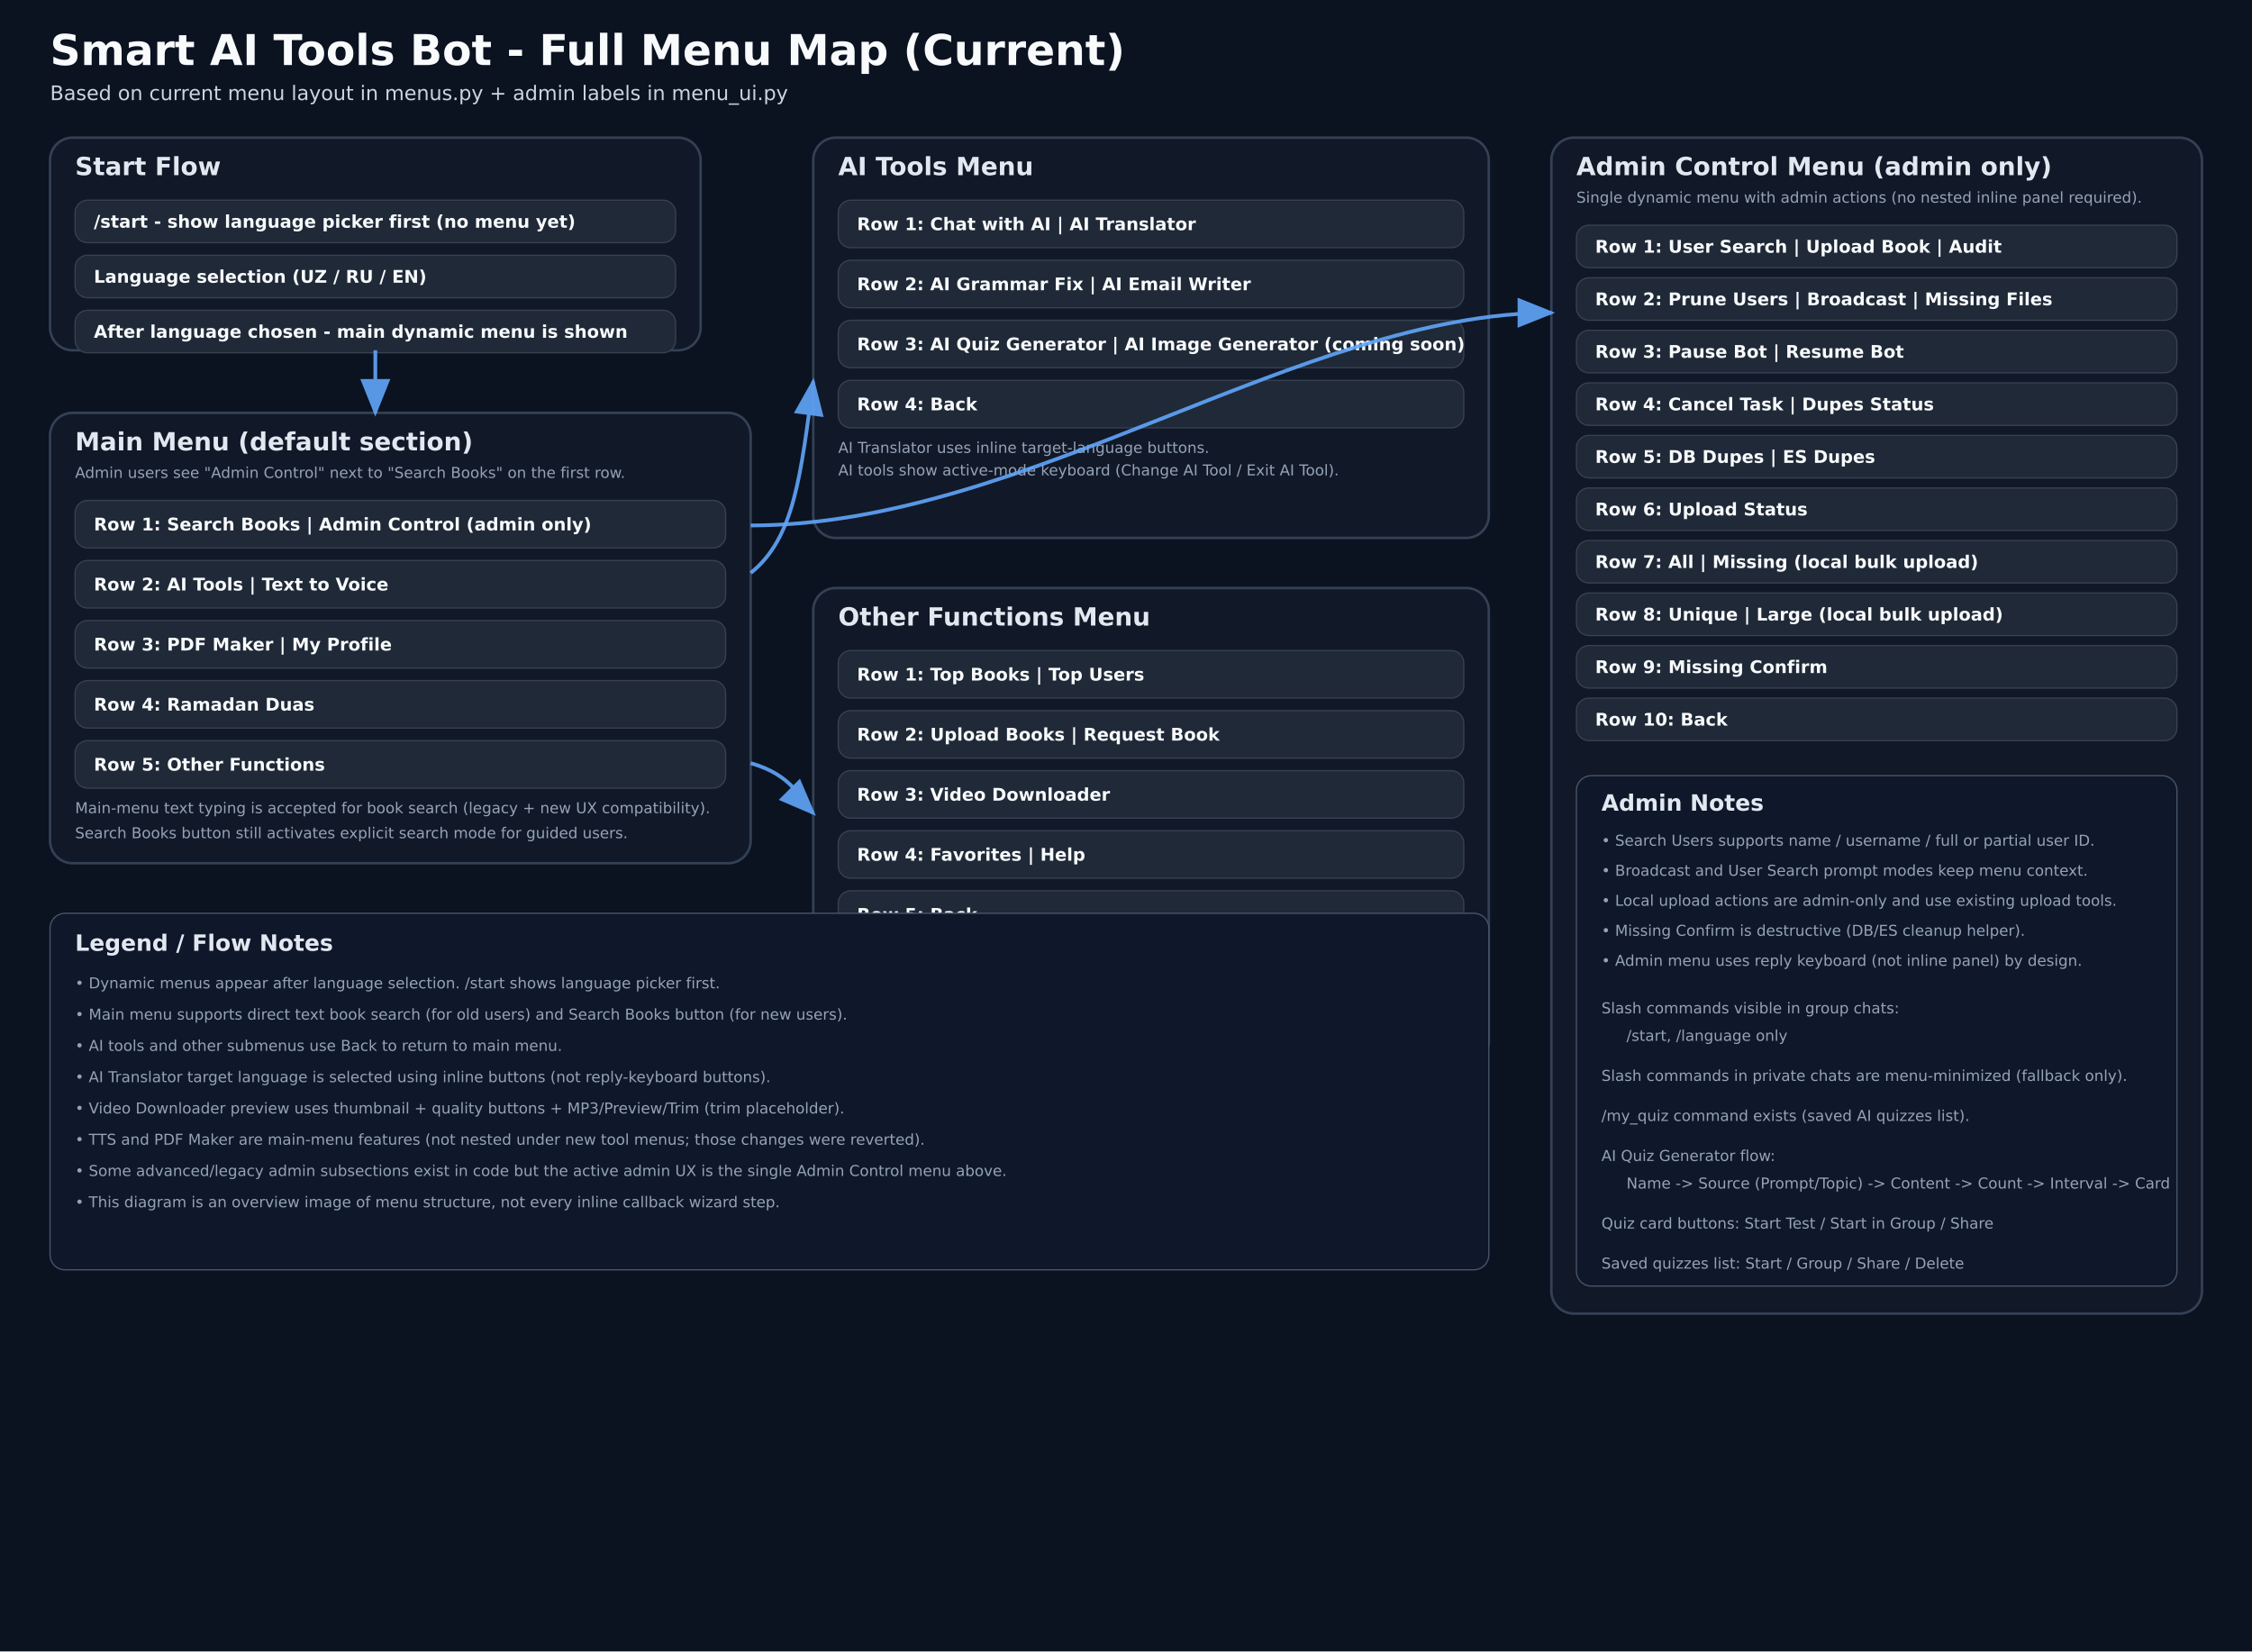
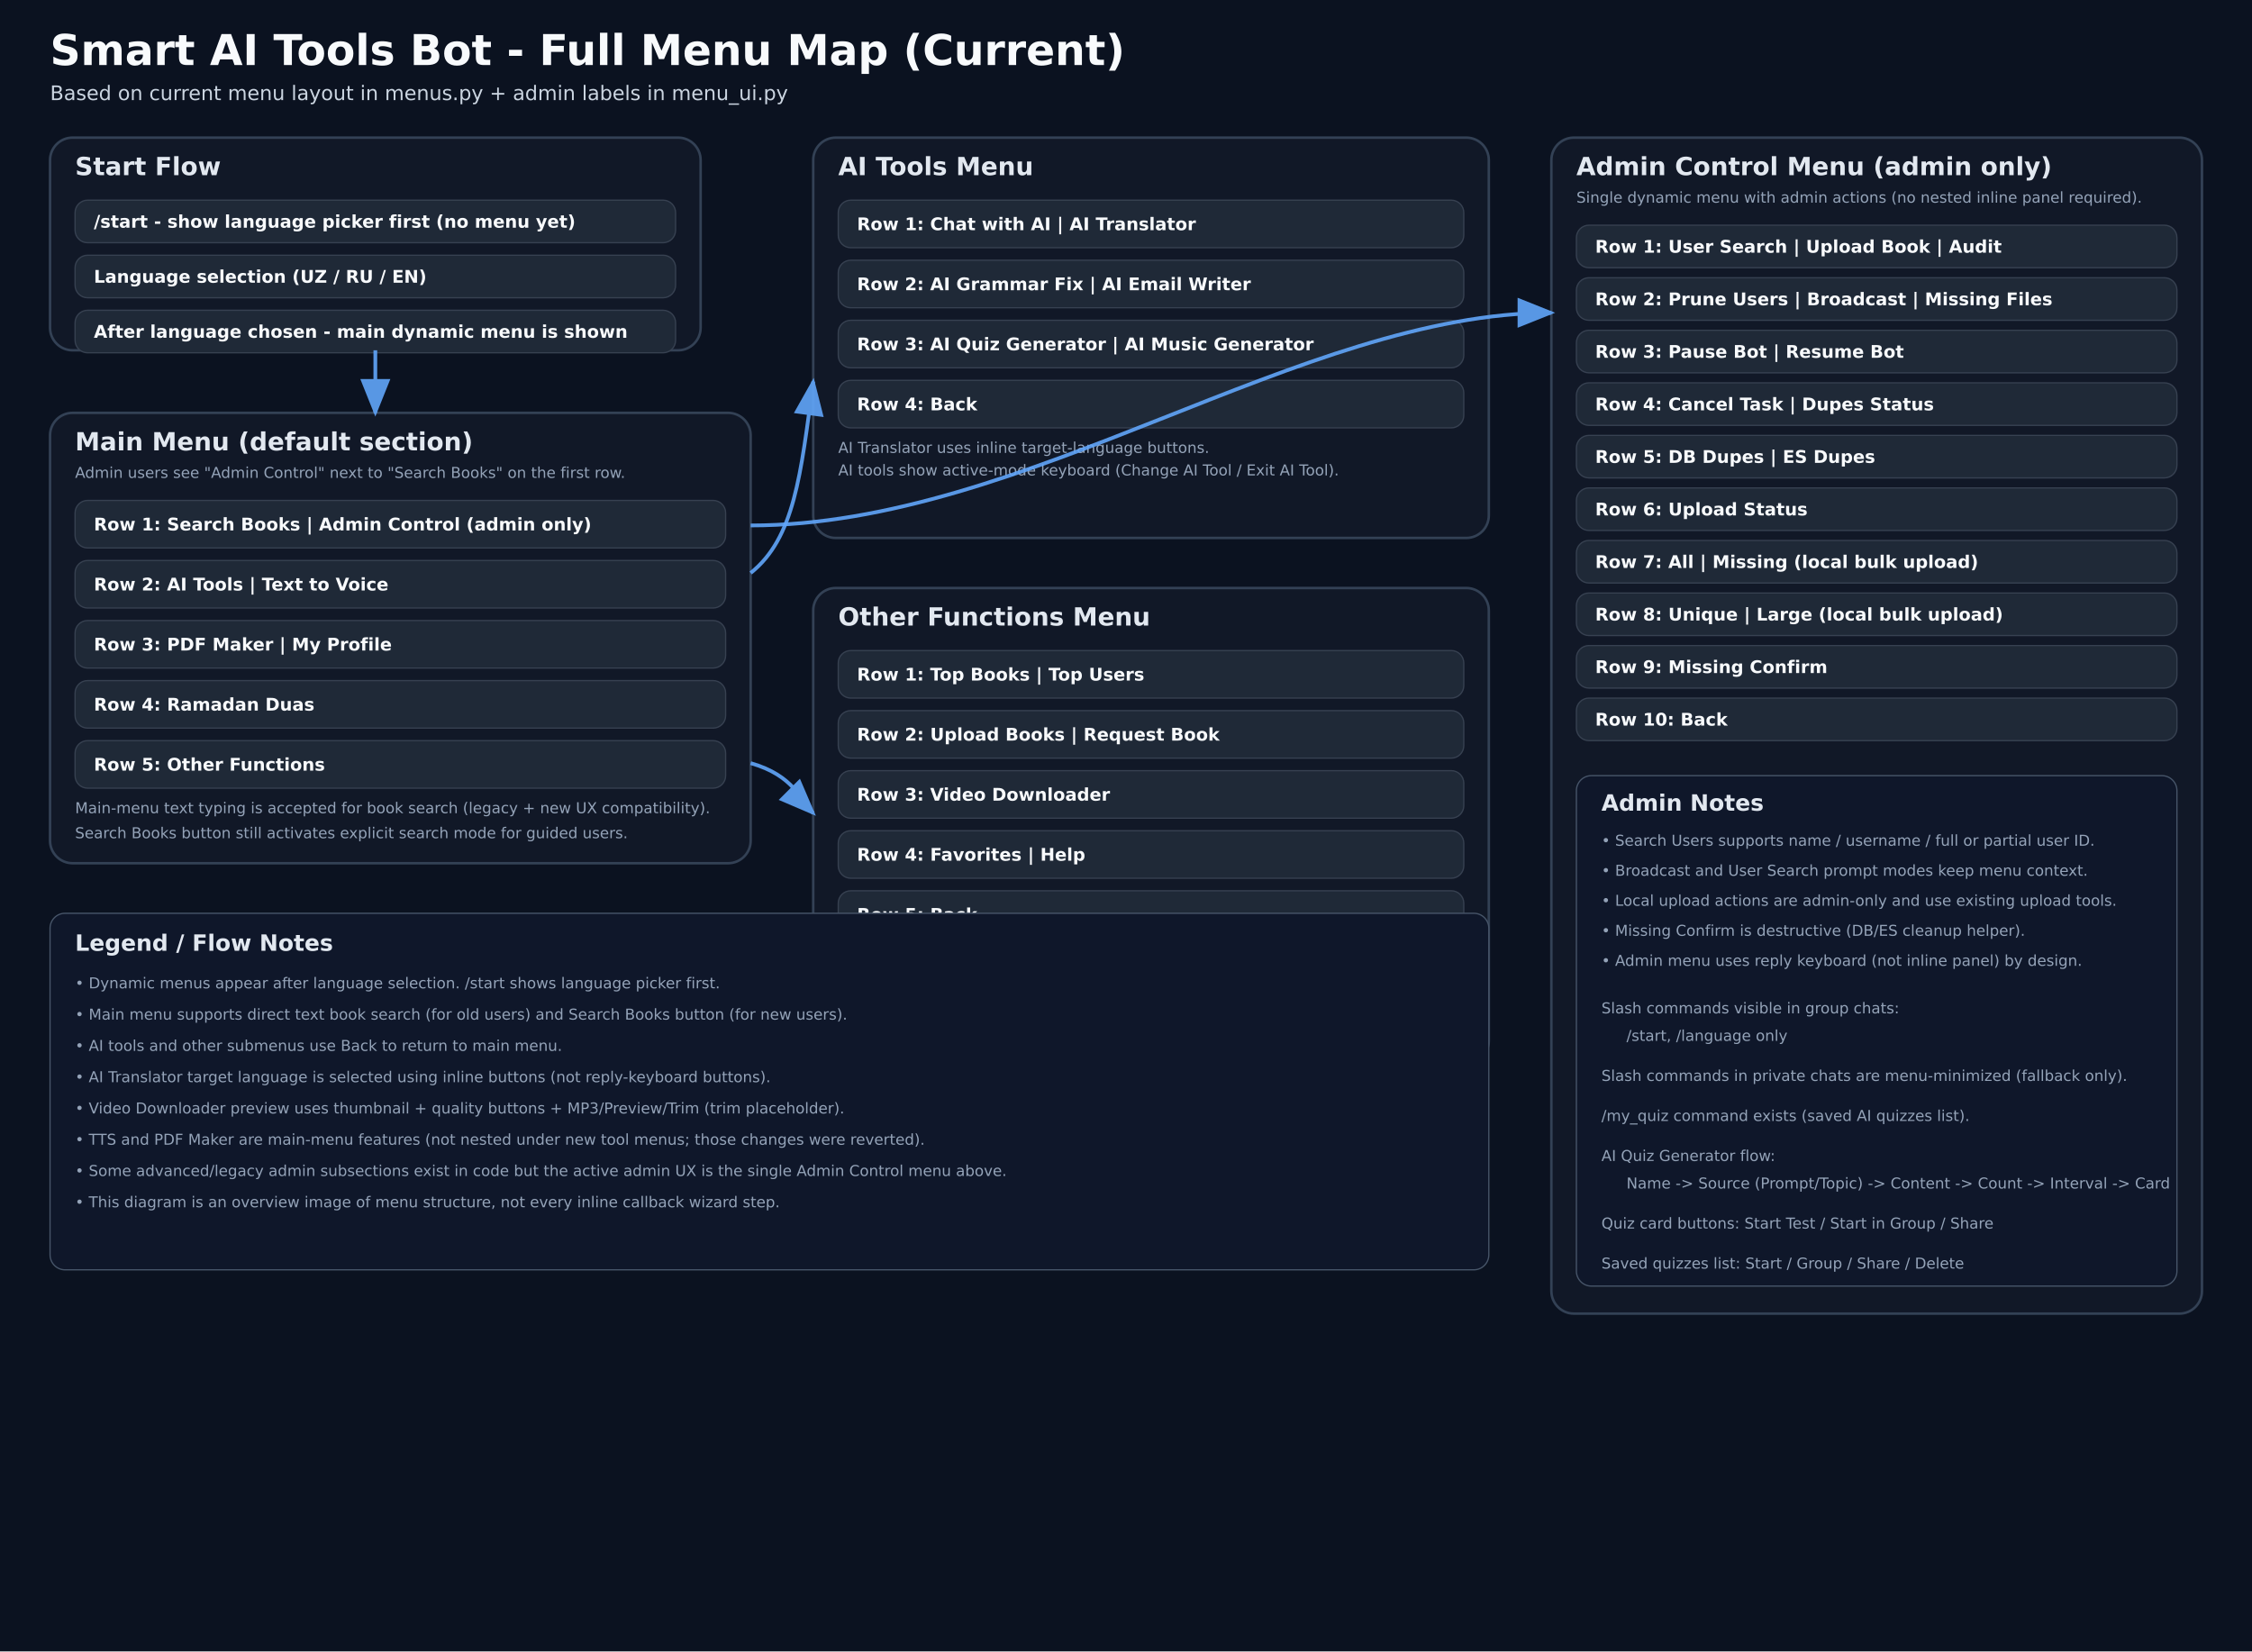
<svg xmlns="http://www.w3.org/2000/svg" width="1800" height="1320" viewBox="0 0 1800 1320">
  <defs>
    <style>
      .bg { fill: #0b1220; }
      .title { fill: #f8fafc; font: 700 34px DejaVu Sans, Arial, sans-serif; }
      .subtitle { fill: #cbd5e1; font: 500 16px DejaVu Sans, Arial, sans-serif; }
      .panel { fill: #111827; stroke: #334155; stroke-width: 2; rx: 18; ry: 18; }
      .panel-title { fill: #e2e8f0; font: 700 20px DejaVu Sans, Arial, sans-serif; }
      .row { fill: #1f2937; stroke: #374151; stroke-width: 1; rx: 10; ry: 10; }
      .row-text { fill: #f8fafc; font: 600 14px DejaVu Sans, Arial, sans-serif; }
      .note { fill: #94a3b8; font: 500 12px DejaVu Sans, Arial, sans-serif; }
      .arrow { stroke: #60a5fa; stroke-width: 3; fill: none; marker-end: url(#arrowhead); opacity: 0.9; }
      .small-arrow { stroke: #34d399; stroke-width: 2.5; fill: none; marker-end: url(#arrowhead2); opacity: 0.9; }
      .chip { fill: #0f172a; stroke: #475569; stroke-width: 1; rx: 12; ry: 12; }
      .chip-text { fill: #cbd5e1; font: 600 12px DejaVu Sans, Arial, sans-serif; }
    </style>
    <marker id="arrowhead" markerWidth="10" markerHeight="8" refX="9" refY="4" orient="auto">
      <polygon points="0,0 10,4 0,8" fill="#60a5fa" />
    </marker>
    <marker id="arrowhead2" markerWidth="9" markerHeight="7" refX="8" refY="3.5" orient="auto">
      <polygon points="0,0 9,3.5 0,7" fill="#34d399" />
    </marker>
  </defs>
  <rect class="bg" x="0" y="0" width="1800" height="1320" />
  <text class="title" x="40" y="52">Smart AI Tools Bot - Full Menu Map (Current)</text>
  <text class="subtitle" x="40" y="80">Based on current menu layout in menus.py + admin labels in menu_ui.py</text>
  <rect class="panel" x="40" y="110" width="520" height="170" rx="18" ry="18" />
  <text class="panel-title" x="60" y="140">Start Flow</text>
  <rect class="row" x="60" y="160" width="480" height="34" rx="10" ry="10" />
  <text class="row-text" x="75" y="182">/start - show language picker first (no menu yet)</text>
  <rect class="row" x="60" y="204" width="480" height="34" rx="10" ry="10" />
  <text class="row-text" x="75" y="226">Language selection (UZ / RU / EN)</text>
  <rect class="row" x="60" y="248" width="480" height="34" rx="10" ry="10" />
  <text class="row-text" x="75" y="270">After language chosen - main dynamic menu is shown</text>
  <rect class="panel" x="40" y="330" width="560" height="360" rx="18" ry="18" />
  <text class="panel-title" x="60" y="360">Main Menu (default section)</text>
  <text class="note" x="60" y="382">Admin users see "Admin Control" next to "Search Books" on the first row.</text>
  <rect class="row" x="60" y="400" width="520" height="38" rx="10" ry="10" />
  <text class="row-text" x="75" y="424">Row 1: Search Books | Admin Control (admin only)</text>
  <rect class="row" x="60" y="448" width="520" height="38" rx="10" ry="10" />
  <text class="row-text" x="75" y="472">Row 2: AI Tools | Text to Voice</text>
  <rect class="row" x="60" y="496" width="520" height="38" rx="10" ry="10" />
  <text class="row-text" x="75" y="520">Row 3: PDF Maker | My Profile</text>
  <rect class="row" x="60" y="544" width="520" height="38" rx="10" ry="10" />
  <text class="row-text" x="75" y="568">Row 4: Ramadan Duas</text>
  <rect class="row" x="60" y="592" width="520" height="38" rx="10" ry="10" />
  <text class="row-text" x="75" y="616">Row 5: Other Functions</text>
  <text class="note" x="60" y="650">Main-menu text typing is accepted for book search (legacy + new UX compatibility).</text>
  <text class="note" x="60" y="670">Search Books button still activates explicit search mode for guided users.</text>
  <rect class="panel" x="650" y="110" width="540" height="320" rx="18" ry="18" />
  <text class="panel-title" x="670" y="140">AI Tools Menu</text>
  <rect class="row" x="670" y="160" width="500" height="38" rx="10" ry="10" />
  <text class="row-text" x="685" y="184">Row 1: Chat with AI | AI Translator</text>
  <rect class="row" x="670" y="208" width="500" height="38" rx="10" ry="10" />
  <text class="row-text" x="685" y="232">Row 2: AI Grammar Fix | AI Email Writer</text>
  <rect class="row" x="670" y="256" width="500" height="38" rx="10" ry="10" />
-   <text class="row-text" x="685" y="280">Row 3: AI Quiz Generator | AI Image Generator (coming soon)</text>
+   <text class="row-text" x="685" y="280">Row 3: AI Quiz Generator | AI Music Generator</text>
  <rect class="row" x="670" y="304" width="500" height="38" rx="10" ry="10" />
  <text class="row-text" x="685" y="328">Row 4: Back</text>
  <text class="note" x="670" y="362">AI Translator uses inline target-language buttons.</text>
  <text class="note" x="670" y="380">AI tools show active-mode keyboard (Change AI Tool / Exit AI Tool).</text>
  <rect class="panel" x="650" y="470" width="540" height="380" rx="18" ry="18" />
  <text class="panel-title" x="670" y="500">Other Functions Menu</text>
  <rect class="row" x="670" y="520" width="500" height="38" rx="10" ry="10" />
  <text class="row-text" x="685" y="544">Row 1: Top Books | Top Users</text>
  <rect class="row" x="670" y="568" width="500" height="38" rx="10" ry="10" />
  <text class="row-text" x="685" y="592">Row 2: Upload Books | Request Book</text>
  <rect class="row" x="670" y="616" width="500" height="38" rx="10" ry="10" />
  <text class="row-text" x="685" y="640">Row 3: Video Downloader</text>
  <rect class="row" x="670" y="664" width="500" height="38" rx="10" ry="10" />
  <text class="row-text" x="685" y="688">Row 4: Favorites | Help</text>
  <rect class="row" x="670" y="712" width="500" height="38" rx="10" ry="10" />
  <text class="row-text" x="685" y="736">Row 5: Back</text>
  <text class="note" x="670" y="774">Video Downloader = YouTube/Instagram public links (beta limits may apply).</text>
  <rect class="panel" x="1240" y="110" width="520" height="940" rx="18" ry="18" />
  <text class="panel-title" x="1260" y="140">Admin Control Menu (admin only)</text>
  <text class="note" x="1260" y="162">Single dynamic menu with admin actions (no nested inline panel required).</text>
  <rect class="row" x="1260" y="180" width="480" height="34" rx="10" ry="10" />
  <text class="row-text" x="1275" y="202">Row 1: User Search | Upload Book | Audit</text>
  <rect class="row" x="1260" y="222" width="480" height="34" rx="10" ry="10" />
  <text class="row-text" x="1275" y="244">Row 2: Prune Users | Broadcast | Missing Files</text>
  <rect class="row" x="1260" y="264" width="480" height="34" rx="10" ry="10" />
  <text class="row-text" x="1275" y="286">Row 3: Pause Bot | Resume Bot</text>
  <rect class="row" x="1260" y="306" width="480" height="34" rx="10" ry="10" />
  <text class="row-text" x="1275" y="328">Row 4: Cancel Task | Dupes Status</text>
  <rect class="row" x="1260" y="348" width="480" height="34" rx="10" ry="10" />
  <text class="row-text" x="1275" y="370">Row 5: DB Dupes | ES Dupes</text>
  <rect class="row" x="1260" y="390" width="480" height="34" rx="10" ry="10" />
  <text class="row-text" x="1275" y="412">Row 6: Upload Status</text>
  <rect class="row" x="1260" y="432" width="480" height="34" rx="10" ry="10" />
  <text class="row-text" x="1275" y="454">Row 7: All | Missing (local bulk upload)</text>
  <rect class="row" x="1260" y="474" width="480" height="34" rx="10" ry="10" />
  <text class="row-text" x="1275" y="496">Row 8: Unique | Large (local bulk upload)</text>
  <rect class="row" x="1260" y="516" width="480" height="34" rx="10" ry="10" />
  <text class="row-text" x="1275" y="538">Row 9: Missing Confirm</text>
  <rect class="row" x="1260" y="558" width="480" height="34" rx="10" ry="10" />
  <text class="row-text" x="1275" y="580">Row 10: Back</text>
  <rect class="chip" x="1260" y="620" width="480" height="408" rx="14" ry="14" />
  <text class="panel-title" x="1280" y="648" style="font-size:18px;">Admin Notes</text>
  <text class="note" x="1280" y="676">• Search Users supports name / username / full or partial user ID.</text>
  <text class="note" x="1280" y="700">• Broadcast and User Search prompt modes keep menu context.</text>
  <text class="note" x="1280" y="724">• Local upload actions are admin-only and use existing upload tools.</text>
  <text class="note" x="1280" y="748">• Missing Confirm is destructive (DB/ES cleanup helper).</text>
  <text class="note" x="1280" y="772">• Admin menu uses reply keyboard (not inline panel) by design.</text>
  <text class="note" x="1280" y="810">Slash commands visible in group chats:</text>
  <text class="note" x="1300" y="832">/start, /language only</text>
  <text class="note" x="1280" y="864">Slash commands in private chats are menu-minimized (fallback only).</text>
  <text class="note" x="1280" y="896">/my_quiz command exists (saved AI quizzes list).</text>
  <text class="note" x="1280" y="928">AI Quiz Generator flow:</text>
  <text class="note" x="1300" y="950">Name -&gt; Source (Prompt/Topic) -&gt; Content -&gt; Count -&gt; Interval -&gt; Card</text>
  <text class="note" x="1280" y="982">Quiz card buttons: Start Test / Start in Group / Share</text>
  <text class="note" x="1280" y="1014">Saved quizzes list: Start / Group / Share / Delete</text>
  <path class="arrow" d="M 300 280 C 300 305, 300 320, 300 330" />
  <path class="arrow" d="M 600 458 C 635 430, 640 380, 650 305" />
  <path class="arrow" d="M 600 610 C 635 620, 640 640, 650 650" />
  <path class="arrow" d="M 600 420 C 820 420, 1040 250, 1240 250" />
  <rect class="chip" x="40" y="730" width="1150" height="285" rx="14" ry="14" />
  <text class="panel-title" x="60" y="760" style="font-size:18px;">Legend / Flow Notes</text>
  <text class="note" x="60" y="790">• Dynamic menus appear after language selection. /start shows language picker first.</text>
  <text class="note" x="60" y="815">• Main menu supports direct text book search (for old users) and Search Books button (for new users).</text>
  <text class="note" x="60" y="840">• AI tools and other submenus use Back to return to main menu.</text>
  <text class="note" x="60" y="865">• AI Translator target language is selected using inline buttons (not reply-keyboard buttons).</text>
  <text class="note" x="60" y="890">• Video Downloader preview uses thumbnail + quality buttons + MP3/Preview/Trim (trim placeholder).</text>
  <text class="note" x="60" y="915">• TTS and PDF Maker are main-menu features (not nested under new tool menus; those changes were reverted).</text>
  <text class="note" x="60" y="940">• Some advanced/legacy admin subsections exist in code but the active admin UX is the single Admin Control menu above.</text>
  <text class="note" x="60" y="965">• This diagram is an overview image of menu structure, not every inline callback wizard step.</text>
</svg>
